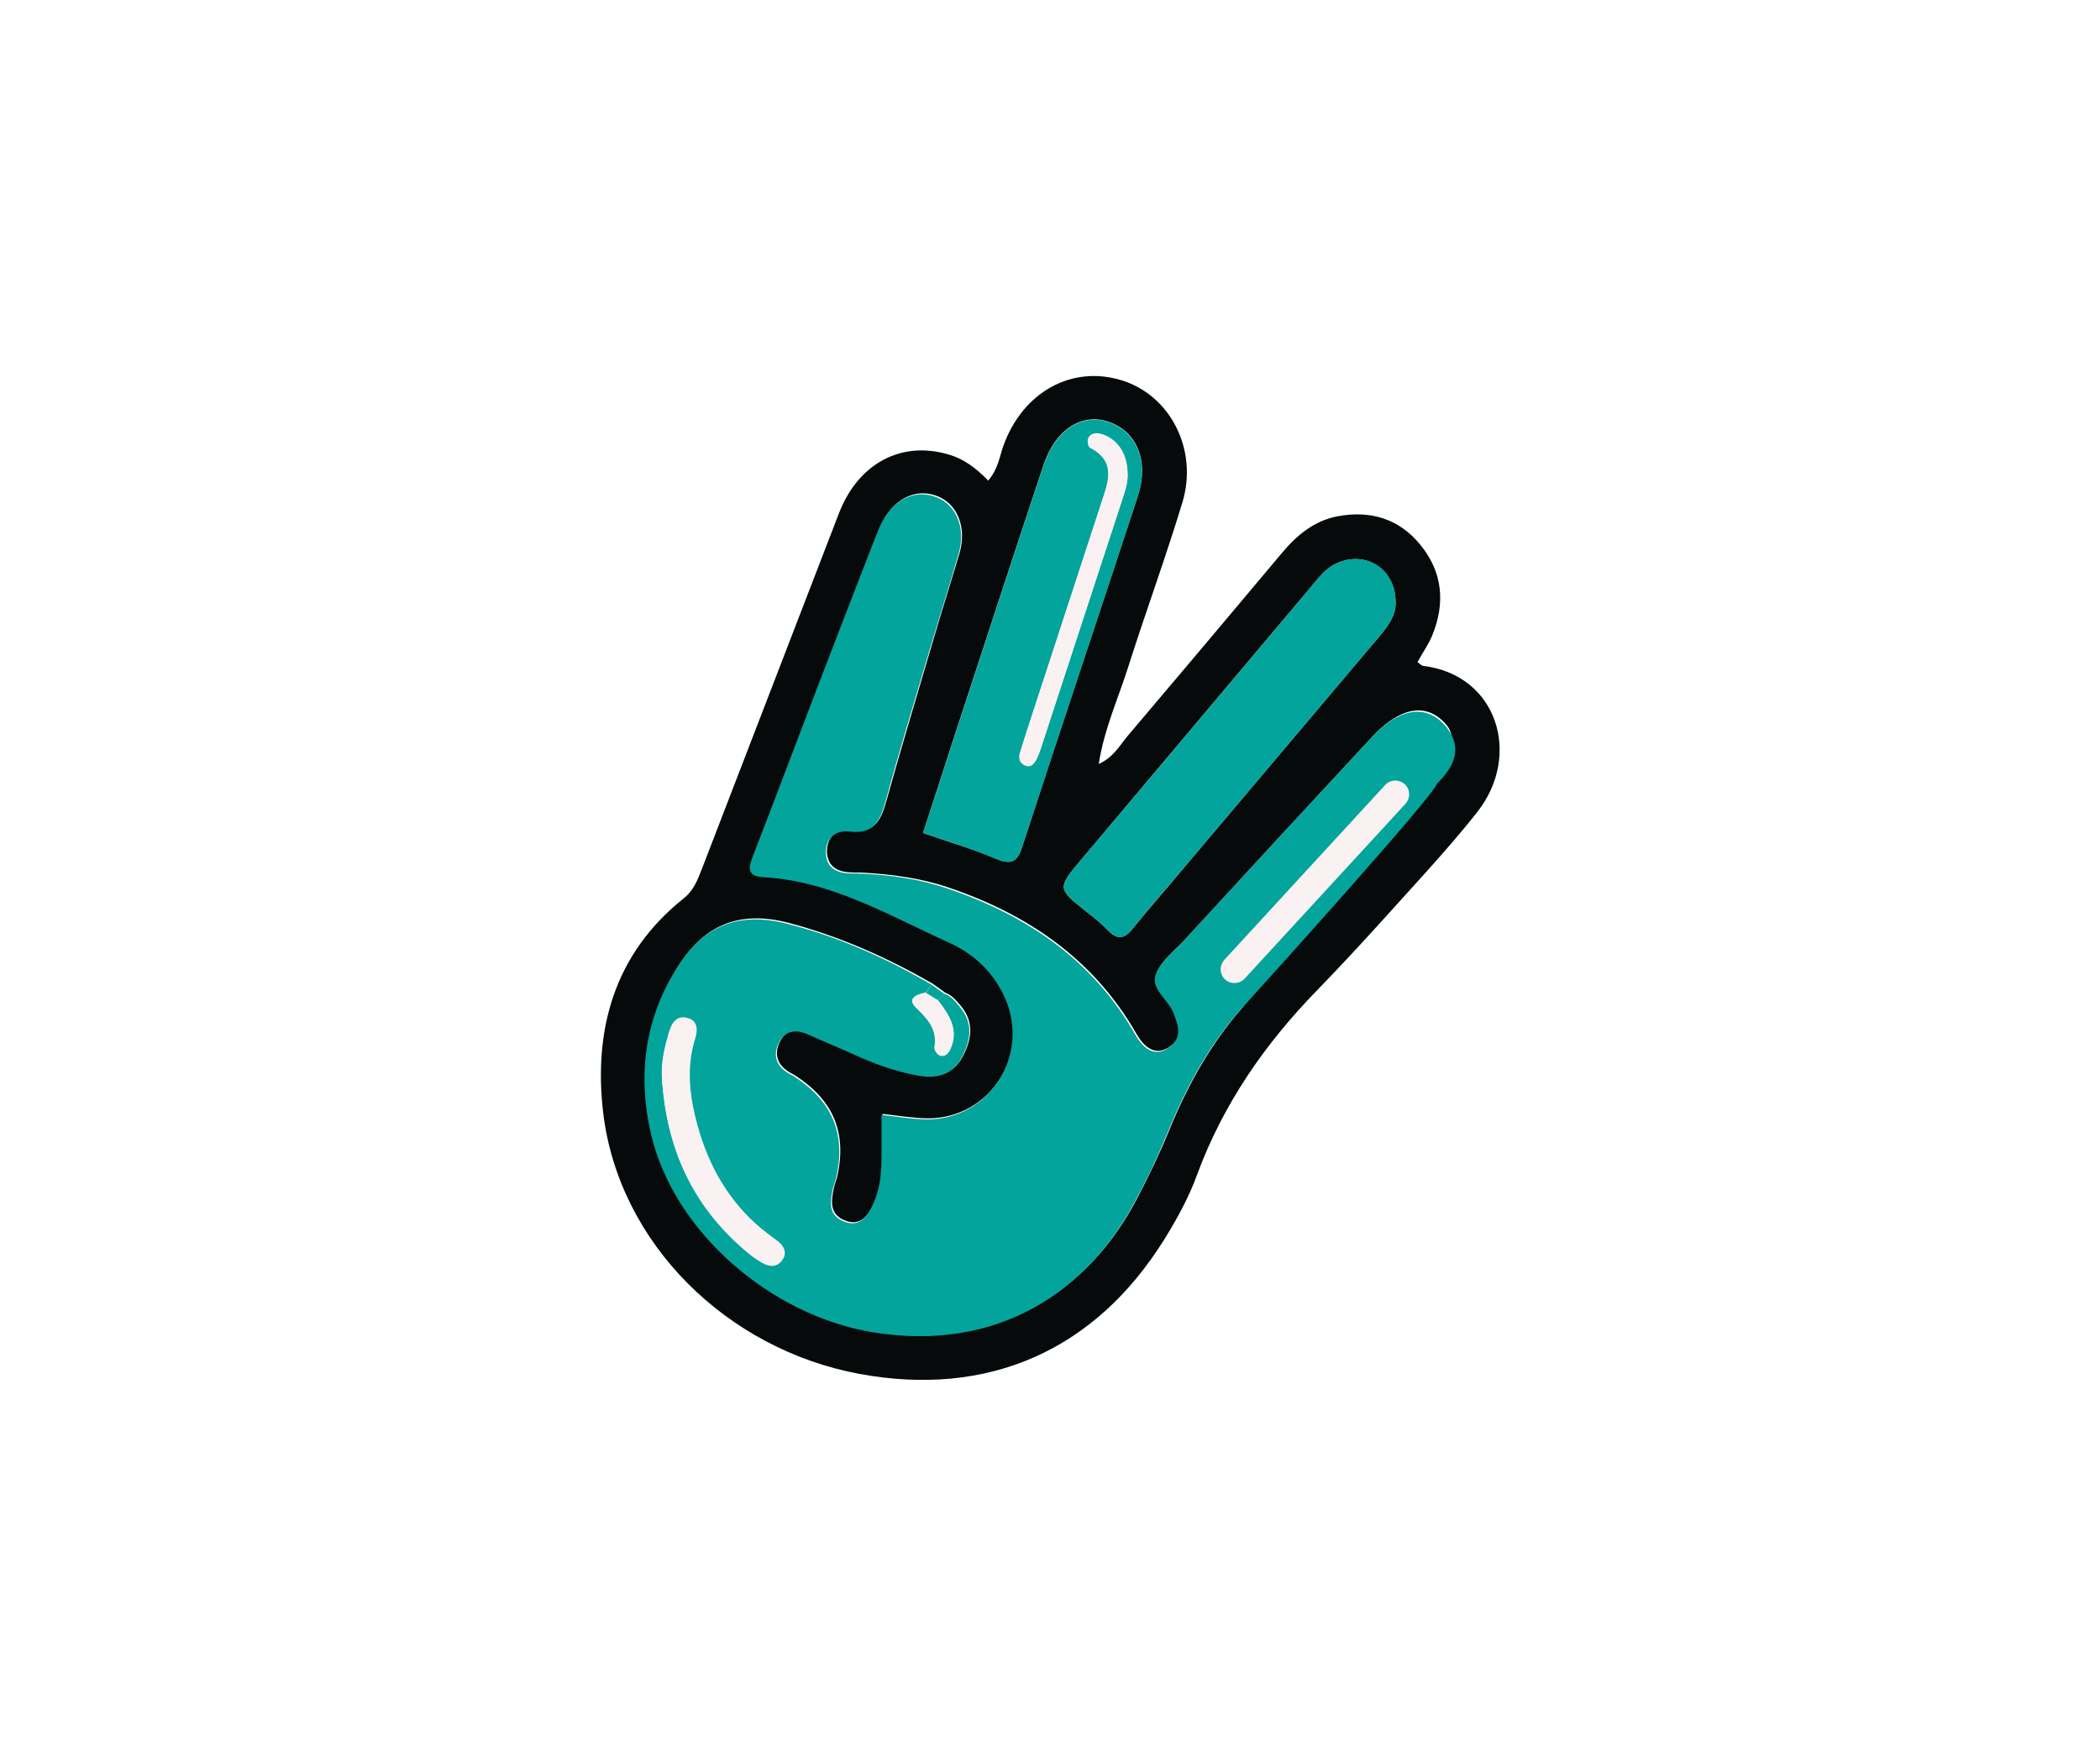
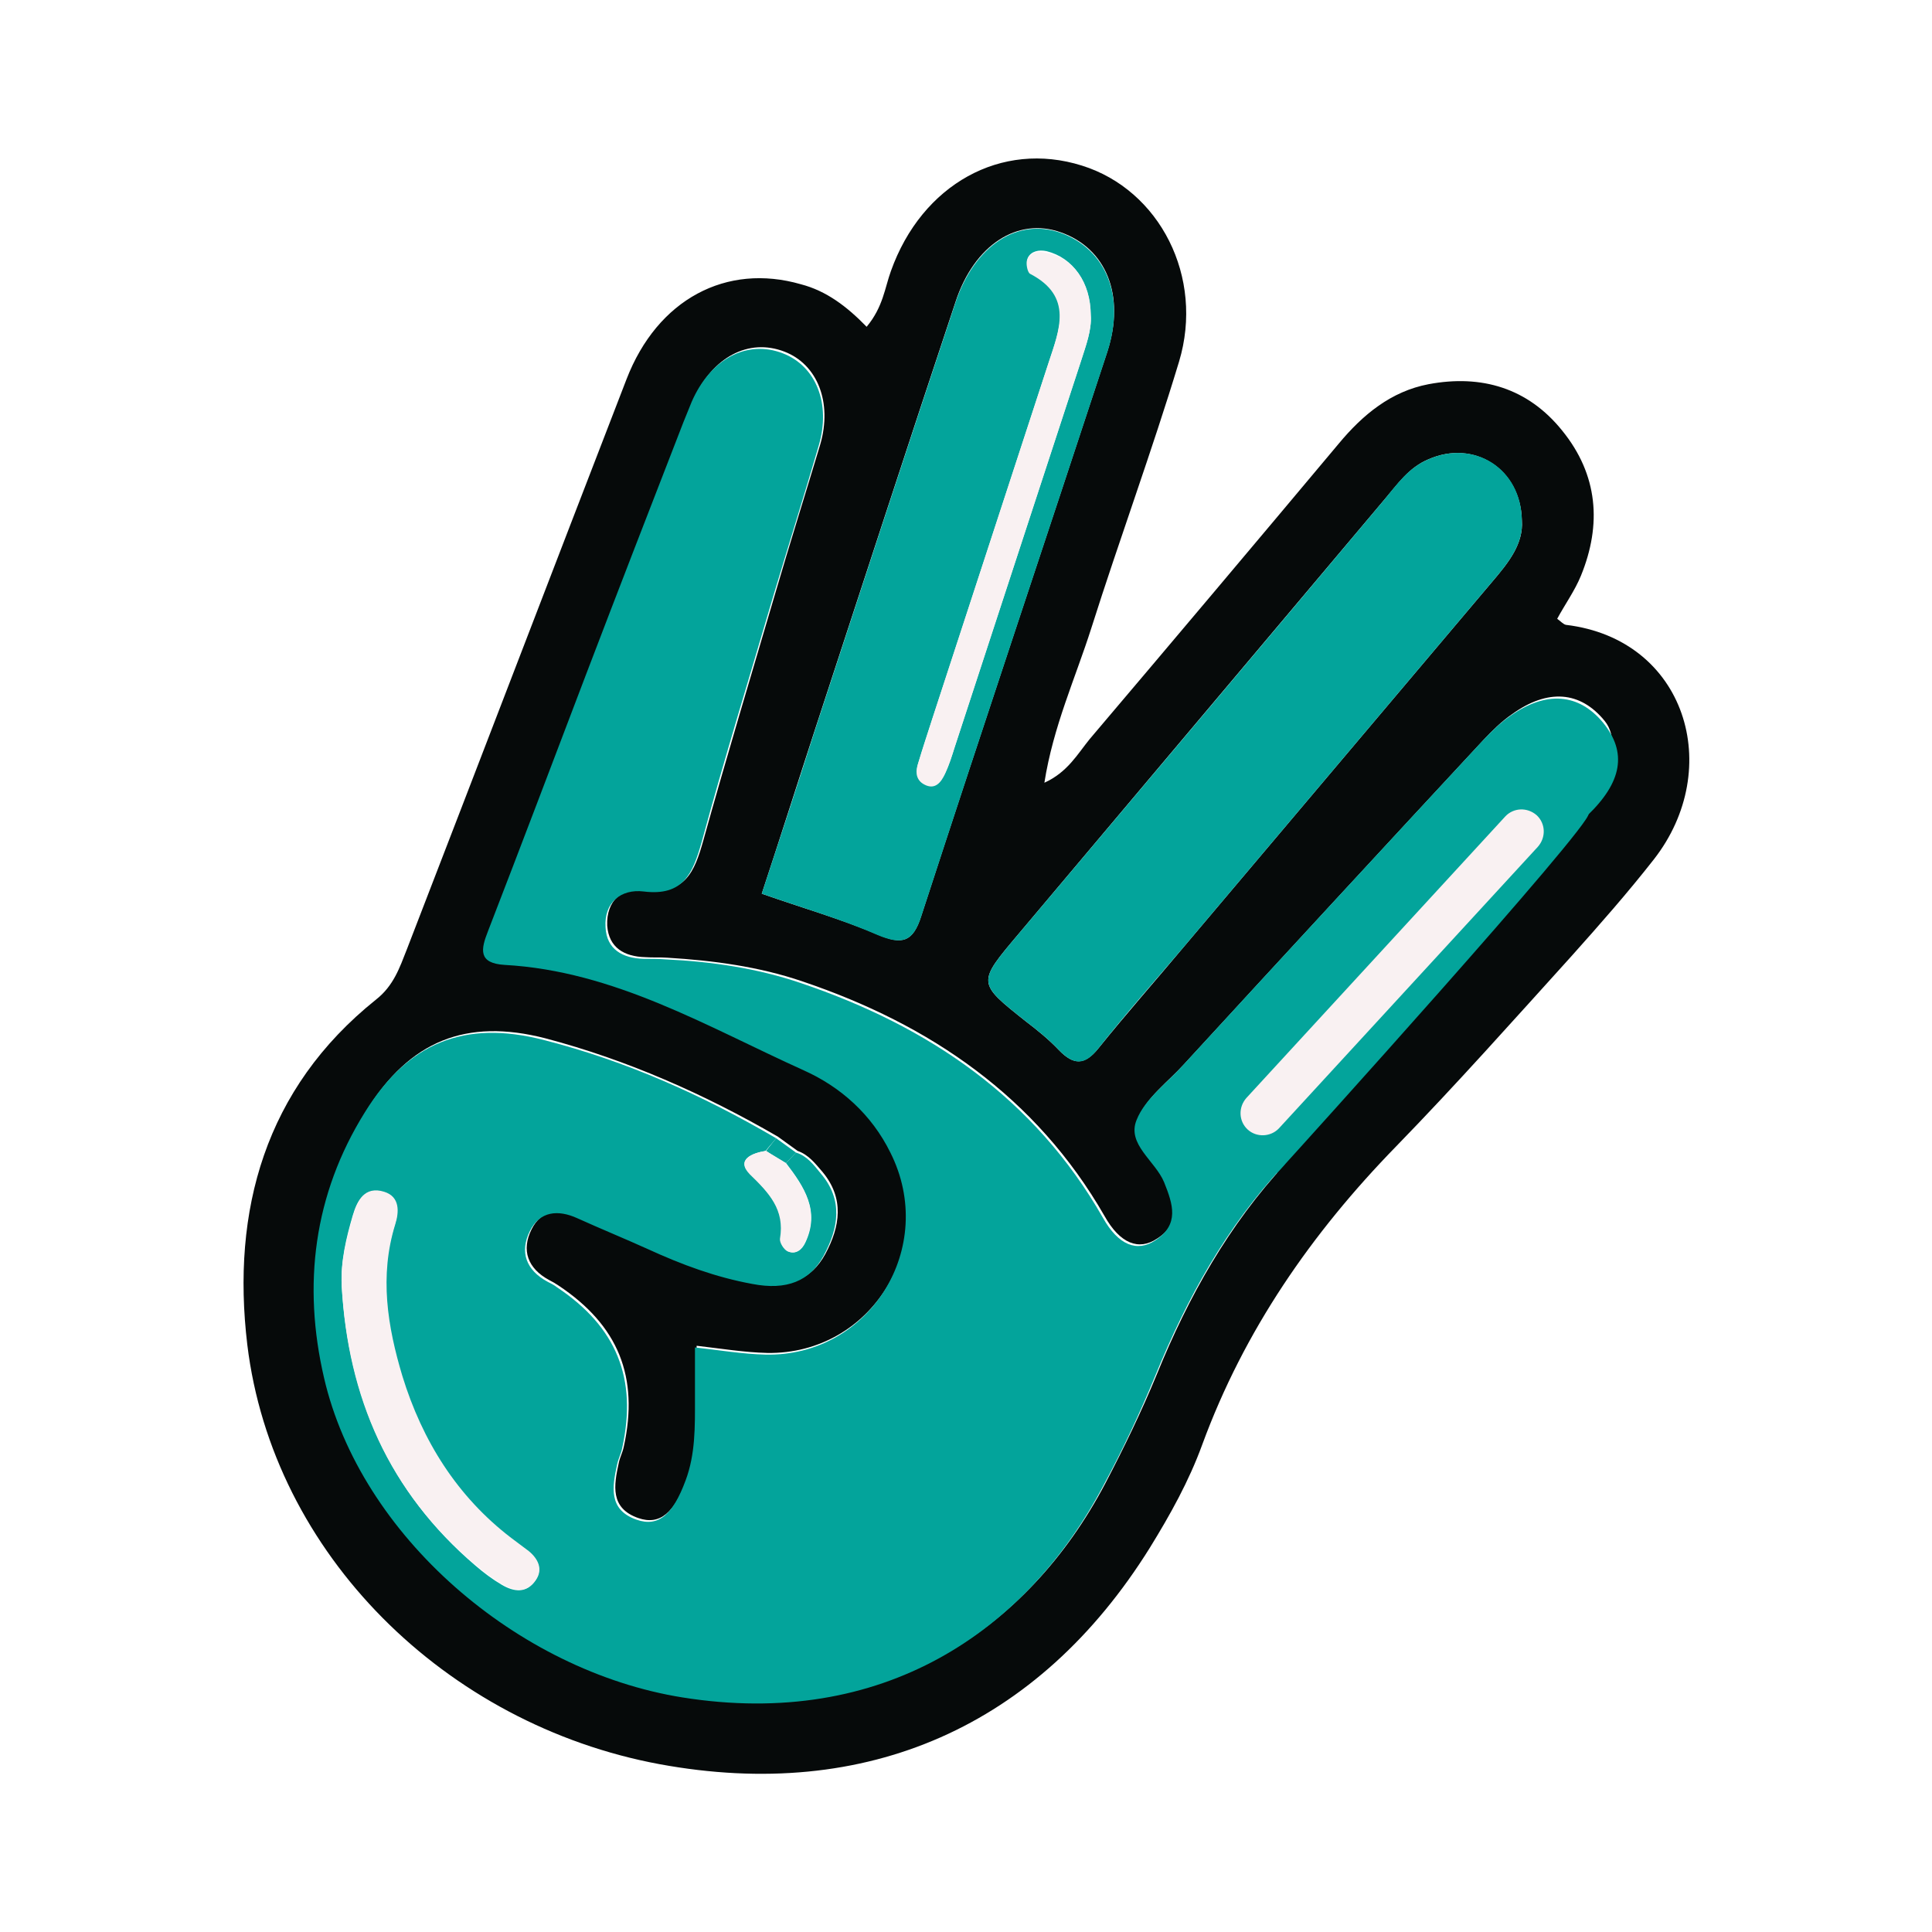
- <svg xmlns="http://www.w3.org/2000/svg" version="1.1" id="Layer_1" x="0px" y="0px" viewBox="0 0 612 511.8" style="enable-background:new 0 0 612 511.8;" xml:space="preserve">
+ <svg xmlns="http://www.w3.org/2000/svg" version="1.1" id="Layer_1" x="0px" y="0px" viewBox="0 0 350 350" style="enable-background:new 0 0 350 350;" xml:space="preserve">
  <style type="text/css">
	.st0{fill:#03A49B;}
	.st1{fill:#060A0A;}
	.st2{fill:#F9F1F2;}
</style>
  <g>
-     <polygon class="st0" points="357.6,281.9 363.3,295.7 418.9,230.6 418.9,226.2 418.3,221.9 413.6,221.9  " />
-     <path class="st1" d="M288,140.1c3-3.6,3.3-7.1,4.4-10.1c5.6-15.7,20-23.7,34.6-19.1c14.1,4.4,22.2,20.2,17.6,35.5   c-4.9,16.2-10.8,32.2-15.9,48.3c-2.9,9.1-6.9,17.8-8.5,28c4.2-1.9,6-5.2,8.2-7.9c15.1-17.8,30.1-35.6,45.1-53.5   c4.4-5.3,9.5-9.5,16.3-10.8c9.6-1.8,18,0.7,24.2,8.4c6.5,8,7.2,17,3.4,26.3c-1.1,2.7-2.9,5.2-4.3,7.8c0.7,0.5,1.1,1,1.6,1.1   c21.7,2.6,28.8,26,15.9,42.5c-4.7,6-9.8,11.8-14.9,17.5c-10.5,11.6-20.9,23.3-31.8,34.5c-15.3,15.7-27.5,33.3-35.1,54   c-2.4,6.6-5.8,12.7-9.5,18.7c-20.2,32.4-51.3,46.1-88.8,39.2c-38.8-7.2-70.1-38.1-74.7-76c-2.9-24.3,3.2-46.4,23.3-62.5   c3.2-2.5,4.3-5.8,5.6-9.1c13.3-34.4,26.5-68.9,39.8-103.3c5.6-14.5,18.1-21.1,31.6-17.2C280.7,133.6,284.4,136.4,288,140.1z    M418.8,228.3c0,0,7.3-11.4,2.9-16.8c-4.4-5.4-10.3-5.9-16.8-1.2c-1.9,1.3-3.6,3-5.2,4.7c-18.1,19.5-36.2,39.1-54.2,58.7   c-2.9,3.2-6.8,6-8.3,9.8c-1.8,4.4,3.4,7.4,5,11.3c1.7,4,2.8,7.7-1.6,10.5c-3.3,2.2-6.7,0.9-9.5-4.1c-12.4-21.6-31.6-34.7-54.7-42.5   c-7.9-2.7-16.2-3.8-24.5-4.3c-1.3-0.1-2.7,0-4-0.1c-3.8-0.1-6.6-1.7-6.9-5.7c-0.2-4.6,2.8-7.1,6.9-6.5c7.2,0.9,8.9-3.2,10.5-8.9   c4.2-15.1,8.7-30,13.1-45c2.6-8.9,5.4-17.8,8.1-26.8c2.2-7.6-0.5-14.5-6.5-16.8c-6.5-2.5-13.1,1-16.5,8.8c-0.5,1.2-1,2.5-1.5,3.7   c-5.9,15.2-11.7,30.4-17.6,45.6c-6,15.5-11.8,31.1-17.8,46.6c-1.3,3.3-1.8,5.9,3,6.1c19.9,1.1,36.7,11.2,54.2,19.1   c6.7,3,12.2,8,15.7,14.9c8.5,17.1-3.7,36.9-22.6,36.6c-4.2-0.1-8.4-0.8-12.8-1.3c0,3.4,0,6.3,0,9.3c0,5,0,10-1.7,14.8   c-2.3,6.1-4.9,8.5-8.9,7.1c-5.1-1.8-4.4-5.9-3.5-10c0.2-1,0.7-1.9,0.9-2.9c2.8-12.7-1-22-11.8-29.2c-0.6-0.4-1.1-0.7-1.7-1   c-3.9-2.1-5.1-5.4-3.2-9.2c1.8-3.6,5-3.9,8.6-2.3c4.2,1.9,8.6,3.6,12.8,5.6c6.1,2.8,12.3,5.1,18.9,6.3c6.2,1.2,10.4-0.5,12.9-5.1   c2.7-5,3.5-10.1-0.5-14.9c-1.3-1.5-2.5-3.1-4.5-3.8c-1.2-0.9-2.4-1.7-3.6-2.6c-13.3-7.7-27.3-13.9-42.1-17.8   c-14.4-3.7-24.6,0.5-32.4,13.1c-9.3,14.9-11.2,31.3-7.4,48.1c6.6,28.6,35,53.1,64.9,57.9c36.2,5.8,62.3-11.9,76.3-38.4   c3.4-6.5,6.6-13.1,9.4-19.9c5.7-14,13-27,23.3-38.1C365.1,290.4,419.3,230.5,418.8,228.3z M406.7,175.2   c-0.2-9.4-8.7-14.7-16.9-11.1c-3.6,1.5-5.6,4.5-8,7.3c-22.1,26.2-44.1,52.4-66.2,78.6c-7.6,9-7.6,8.9,1.2,15.9   c2.1,1.6,4.2,3.3,6,5.2c2.7,2.8,4.7,2.8,7.2-0.3c5-6.2,10.3-12.2,15.4-18.3c18.7-22.1,37.3-44.2,56-66.3   C404.3,182.8,407,179.4,406.7,175.2z M269,242.8c7.4,2.6,14.4,4.6,21,7.4c4.4,1.9,6.4,1.4,7.9-3.4c11.1-34.1,22.5-68.1,33.7-102.2   c3.3-10.2-0.2-18.7-8.4-21.6c-7.8-2.8-15.7,2.2-19.1,12.6c-8.6,25.8-17,51.7-25.5,77.6C275.4,223,272.3,232.8,269,242.8z" />
-     <path class="st0" d="M363.6,292c-10.4,11.1-17.6,24.1-23.3,38.1c-2.8,6.8-5.9,13.4-9.4,19.9c-14,26.5-40,44.2-76.3,38.4   c-29.9-4.8-58.3-29.3-64.9-57.9c-3.9-16.8-1.9-33.2,7.4-48.1c7.8-12.6,18-16.8,32.4-13.1c14.9,3.8,28.8,10,42.1,17.8   c-0.6,0.8-1.3,1.5-1.9,2.3c-2.5,0.4-5.4,1.6-2.8,4.2c3.5,3.4,6.4,6.5,5.5,11.7c-0.1,0.7,0.7,2,1.4,2.3c1.4,0.6,2.5-0.3,3.1-1.6   c2.7-5.7-0.2-10.1-3.5-14.4c0.6-0.6,1.2-1.3,1.8-1.9c2,0.6,3.2,2.2,4.5,3.8c4.1,4.8,3.2,9.9,0.5,14.9c-2.5,4.6-6.7,6.3-12.9,5.1   c-6.6-1.2-12.8-3.5-18.9-6.3c-4.2-1.9-8.6-3.7-12.8-5.6c-3.5-1.6-6.8-1.3-8.6,2.3c-1.9,3.8-0.7,7.1,3.2,9.2c0.6,0.3,1.2,0.6,1.7,1   c10.8,7.2,14.6,16.5,11.8,29.2c-0.2,1-0.7,1.9-0.9,2.9c-0.9,4.1-1.6,8.2,3.5,10c4,1.4,6.6-0.9,8.9-7.1c1.8-4.8,1.7-9.8,1.7-14.8   c0-2.9,0-5.9,0-9.3c4.5,0.5,8.6,1.2,12.8,1.3c18.9,0.4,31.2-19.5,22.6-36.6c-3.4-6.9-9-11.9-15.7-14.9c-17.5-7.9-34.3-18-54.2-19.1   c-4.8-0.3-4.3-2.8-3-6.1c6-15.5,11.9-31.1,17.8-46.6c5.8-15.2,11.7-30.4,17.6-45.6c0.5-1.2,1-2.5,1.5-3.7c3.4-7.8,10-11.3,16.5-8.8   c6,2.3,8.8,9.1,6.5,16.8c-2.6,8.9-5.4,17.8-8.1,26.8c-4.4,15-9,29.9-13.1,45c-1.6,5.6-3.3,9.8-10.5,8.9c-4.1-0.5-7.2,2-6.9,6.5   c0.2,4,3.1,5.6,6.9,5.7c1.3,0,2.7,0,4,0.1c8.3,0.4,16.6,1.6,24.5,4.3c23.1,7.8,42.3,20.8,54.7,42.5c2.8,5,6.2,6.3,9.5,4.1   c4.4-2.9,3.2-6.5,1.6-10.5c-1.6-3.9-6.8-6.9-5-11.3c1.5-3.8,5.4-6.6,8.3-9.8c18-19.6,36.1-39.2,54.2-58.7c1.6-1.7,3.3-3.4,5.2-4.7   c6.5-4.6,12.4-4.1,16.8,1.2c4.4,5.4,3.5,10.8-2.9,16.9c-1.4-6.2-2.4-6.8-6-2.8c-16.8,18.3-33.5,36.7-50.1,55.2   C359.2,284.6,365.1,290.4,363.6,292z M192.9,313.8c1.2,20.2,8.6,37.4,24.2,50.7c1.5,1.3,3.1,2.5,4.8,3.5c2.2,1.3,4.5,1.6,6.1-0.8   c1.3-2,0.5-3.8-1.3-5.2c-1-0.8-2.1-1.6-3.2-2.4c-9.9-7.5-16.2-17.6-19.7-29.3c-2.7-9-4.3-18.1-1.3-27.5c0.7-2.2,0.9-5-2-5.9   c-3.4-1.1-4.8,1.5-5.6,4.2C193.7,305.2,192.7,309.4,192.9,313.8z" />
-     <path class="st0" d="M406.7,175.2c0.3,4.2-2.4,7.6-5.3,11c-18.7,22.1-37.3,44.2-56,66.3c-5.2,6.1-10.5,12.1-15.4,18.3   c-2.5,3.2-4.5,3.1-7.2,0.3c-1.8-1.9-3.9-3.6-6-5.2c-8.8-7-8.8-6.9-1.2-15.9c22.1-26.2,44.2-52.4,66.2-78.6c2.3-2.8,4.4-5.8,8-7.3   C398,160.5,406.6,165.7,406.7,175.2z" />
-     <path class="st0" d="M269,242.8c3.3-10,6.5-19.8,9.6-29.5c8.5-25.9,16.9-51.8,25.5-77.6c3.5-10.4,11.3-15.4,19.1-12.6   c8.2,3,11.7,11.5,8.4,21.6c-11.2,34.1-22.6,68.1-33.7,102.2c-1.5,4.7-3.5,5.2-7.9,3.4C283.4,247.4,276.4,245.4,269,242.8z    M328.6,138c-0.1-6-3.2-10.4-8-11.6c-1.4-0.3-2.8,0-3.4,1.2c-0.3,0.7,0,2.4,0.5,2.6c7.9,4.1,5.3,10.2,3.3,16.3   c-7,21.4-14,42.9-21,64.3c-0.9,2.8-1.9,5.7-2.7,8.5c-0.4,1.4-0.1,2.8,1.2,3.4c2,1.1,3-0.4,3.8-1.9c0.7-1.5,1.2-3.1,1.7-4.7   c7.6-23.3,15.3-46.7,22.9-70C327.7,143.6,328.8,140.7,328.6,138z" />
-     <path class="st0" d="M271.6,287.1c1.2,0.9,2.4,1.7,3.6,2.6c-0.6,0.6-1.2,1.3-1.8,1.9c-1.2-0.7-2.4-1.4-3.6-2.2   C270.3,288.7,271,287.9,271.6,287.1z" />
-     <path class="st2" d="M192.9,313.8c-0.2-4.4,0.9-8.6,2.1-12.8c0.7-2.6,2.1-5.3,5.6-4.2c2.9,0.9,2.7,3.7,2,5.9   c-2.9,9.4-1.4,18.5,1.3,27.5c3.6,11.7,9.9,21.8,19.7,29.3c1.1,0.8,2.1,1.6,3.2,2.4c1.7,1.4,2.6,3.3,1.3,5.2   c-1.6,2.4-3.9,2.1-6.1,0.8c-1.7-1-3.3-2.2-4.8-3.5C201.4,351.2,194,334,192.9,313.8z" />
-     <path class="st2" d="M269.7,289.4c1.2,0.7,2.4,1.4,3.6,2.2c3.3,4.3,6.3,8.6,3.5,14.4c-0.6,1.3-1.7,2.2-3.1,1.6   c-0.7-0.3-1.5-1.6-1.4-2.3c0.9-5.3-2-8.3-5.5-11.7C264.3,291,267.2,289.8,269.7,289.4z" />
-     <path class="st2" d="M328.6,138c0.2,2.7-0.9,5.5-1.8,8.4c-7.6,23.3-15.3,46.7-22.9,70c-0.5,1.6-1,3.2-1.7,4.7   c-0.7,1.5-1.8,3-3.8,1.9c-1.3-0.7-1.6-2-1.2-3.4c0.9-2.8,1.8-5.7,2.7-8.5c7-21.4,14-42.9,21-64.3c2-6.1,4.6-12.2-3.3-16.3   c-0.5-0.3-0.8-2-0.5-2.6c0.6-1.3,2-1.6,3.4-1.2C325.4,127.6,328.6,132,328.6,138z" />
-     <path class="st2" d="M357,285.5L357,285.5c-1.6-1.5-1.7-4-0.2-5.7l46.9-51c1.5-1.6,4-1.7,5.7-0.2l0,0c1.6,1.5,1.7,4,0.2,5.7   l-46.9,51C361.2,286.9,358.6,287,357,285.5z" />
+     <polygon class="st0" points="226.6,201 232.3,214.8 287.9,149.7 287.9,145.3 287.3,141 282.6,141  " />
+     <path class="st1" d="M157,59.2c3-3.6,3.3-7.1,4.4-10.1c5.6-15.7,20-23.7,34.6-19.1c14.1,4.4,22.2,20.2,17.6,35.5   c-4.9,16.2-10.8,32.2-15.9,48.3c-2.9,9.1-6.9,17.8-8.5,28c4.2-1.9,6-5.2,8.2-7.9c15.1-17.8,30.1-35.6,45.1-53.5   c4.4-5.3,9.5-9.5,16.3-10.8c9.6-1.8,18,0.7,24.2,8.4c6.5,8,7.2,17,3.4,26.3c-1.1,2.7-2.9,5.2-4.3,7.8c0.7,0.5,1.1,1,1.6,1.1   c21.7,2.6,28.8,26,15.9,42.5c-4.7,6-9.8,11.8-14.9,17.5c-10.5,11.6-20.9,23.3-31.8,34.5c-15.3,15.7-27.5,33.3-35.1,54   c-2.4,6.6-5.8,12.7-9.5,18.7c-20.2,32.4-51.3,46.1-88.8,39.2c-38.8-7.2-70.1-38.1-74.7-76c-2.9-24.3,3.2-46.4,23.3-62.5   c3.2-2.5,4.3-5.8,5.6-9.1c13.3-34.4,26.5-68.9,39.8-103.3c5.6-14.5,18.1-21.1,31.6-17.2C149.7,52.7,153.4,55.5,157,59.2z    M287.8,147.4c0,0,7.3-11.4,2.9-16.8c-4.4-5.4-10.3-5.9-16.8-1.2c-1.9,1.3-3.6,3-5.2,4.7c-18.1,19.5-36.2,39.1-54.2,58.7   c-2.9,3.2-6.8,6-8.3,9.8c-1.8,4.4,3.4,7.4,5,11.3c1.7,4,2.8,7.7-1.6,10.5c-3.3,2.2-6.7,0.9-9.5-4.1c-12.4-21.6-31.6-34.7-54.7-42.5   c-7.9-2.7-16.2-3.8-24.5-4.3c-1.3-0.1-2.7,0-4-0.1c-3.8-0.1-6.6-1.7-6.9-5.7c-0.2-4.6,2.8-7.1,6.9-6.5c7.2,0.9,8.9-3.2,10.5-8.9   c4.2-15.1,8.7-30,13.1-45c2.6-8.9,5.4-17.8,8.1-26.8c2.2-7.6-0.5-14.5-6.5-16.8c-6.5-2.5-13.1,1-16.5,8.8c-0.5,1.2-1,2.5-1.5,3.7   c-5.9,15.2-11.7,30.4-17.6,45.6c-6,15.5-11.8,31.1-17.8,46.6c-1.3,3.3-1.8,5.9,3,6.1c19.9,1.1,36.7,11.2,54.2,19.1   c6.7,3,12.2,8,15.7,14.9c8.5,17.1-3.7,36.9-22.6,36.6c-4.2-0.1-8.4-0.8-12.8-1.3c0,3.4,0,6.3,0,9.3c0,5,0,10-1.7,14.8   c-2.3,6.1-4.9,8.5-8.9,7.1c-5.1-1.8-4.4-5.9-3.5-10c0.2-1,0.7-1.9,0.9-2.9c2.8-12.7-1-22-11.8-29.2c-0.6-0.4-1.1-0.7-1.7-1   c-3.9-2.1-5.1-5.4-3.2-9.2c1.8-3.6,5-3.9,8.6-2.3c4.2,1.9,8.6,3.6,12.8,5.6c6.1,2.8,12.3,5.1,18.9,6.3c6.2,1.2,10.4-0.5,12.9-5.1   c2.7-5,3.5-10.1-0.5-14.9c-1.3-1.5-2.5-3.1-4.5-3.8c-1.2-0.9-2.4-1.7-3.6-2.6c-13.3-7.7-27.3-13.9-42.1-17.8   c-14.4-3.7-24.6,0.5-32.4,13.1c-9.3,14.9-11.2,31.3-7.4,48.1c6.6,28.6,35,53.1,64.9,57.9c36.2,5.8,62.3-11.9,76.3-38.4   c3.4-6.5,6.6-13.1,9.4-19.9c5.7-14,13-27,23.3-38.1C234.1,209.5,288.3,149.6,287.8,147.4z M275.7,94.3c-0.2-9.4-8.7-14.7-16.9-11.1   c-3.6,1.5-5.6,4.5-8,7.3c-22.1,26.2-44.1,52.4-66.2,78.6c-7.6,9-7.6,8.9,1.2,15.9c2.1,1.6,4.2,3.3,6,5.2c2.7,2.8,4.7,2.8,7.2-0.3   c5-6.2,10.3-12.2,15.4-18.3c18.7-22.1,37.3-44.2,56-66.3C273.3,101.9,276,98.5,275.7,94.3z M138,161.9c7.4,2.6,14.4,4.6,21,7.4   c4.4,1.9,6.4,1.4,7.9-3.4c11.1-34.1,22.5-68.1,33.7-102.2c3.3-10.2-0.2-18.7-8.4-21.6c-7.8-2.8-15.7,2.2-19.1,12.6   c-8.6,25.8-17,51.7-25.5,77.6C144.4,142.1,141.3,151.9,138,161.9z" />
+     <path class="st0" d="M232.6,211.1c-10.4,11.1-17.6,24.1-23.3,38.1c-2.8,6.8-5.9,13.4-9.4,19.9c-14,26.5-40,44.2-76.3,38.4   c-29.9-4.8-58.3-29.3-64.9-57.9c-3.9-16.8-1.9-33.2,7.4-48.1c7.8-12.6,18-16.8,32.4-13.1c14.9,3.8,28.8,10,42.1,17.8   c-0.6,0.8-1.3,1.5-1.9,2.3c-2.5,0.4-5.4,1.6-2.8,4.2c3.5,3.4,6.4,6.5,5.5,11.7c-0.1,0.7,0.7,2,1.4,2.3c1.4,0.6,2.5-0.3,3.1-1.6   c2.7-5.7-0.2-10.1-3.5-14.4c0.6-0.6,1.2-1.3,1.8-1.9c2,0.6,3.2,2.2,4.5,3.8c4.1,4.8,3.2,9.9,0.5,14.9c-2.5,4.6-6.7,6.3-12.9,5.1   c-6.6-1.2-12.8-3.5-18.9-6.3c-4.2-1.9-8.6-3.7-12.8-5.6c-3.5-1.6-6.8-1.3-8.6,2.3c-1.9,3.8-0.7,7.1,3.2,9.2c0.6,0.3,1.2,0.6,1.7,1   c10.8,7.2,14.6,16.5,11.8,29.2c-0.2,1-0.7,1.9-0.9,2.9c-0.9,4.1-1.6,8.2,3.5,10c4,1.4,6.6-0.9,8.9-7.1c1.8-4.8,1.7-9.8,1.7-14.8   c0-2.9,0-5.9,0-9.3c4.5,0.5,8.6,1.2,12.8,1.3c18.9,0.4,31.2-19.5,22.6-36.6c-3.4-6.9-9-11.9-15.7-14.9c-17.5-7.9-34.3-18-54.2-19.1   c-4.8-0.3-4.3-2.8-3-6.1c6-15.5,11.9-31.1,17.8-46.6c5.8-15.2,11.7-30.4,17.6-45.6c0.5-1.2,1-2.5,1.5-3.7c3.4-7.8,10-11.3,16.5-8.8   c6,2.3,8.8,9.1,6.5,16.8c-2.6,8.9-5.4,17.8-8.1,26.8c-4.4,15-9,29.9-13.1,45c-1.6,5.6-3.3,9.8-10.5,8.9c-4.1-0.5-7.2,2-6.9,6.5   c0.2,4,3.1,5.6,6.9,5.7c1.3,0,2.7,0,4,0.1c8.3,0.4,16.6,1.6,24.5,4.3c23.1,7.8,42.3,20.8,54.7,42.5c2.8,5,6.2,6.3,9.5,4.1   c4.4-2.9,3.2-6.5,1.6-10.5c-1.6-3.9-6.8-6.9-5-11.3c1.5-3.8,5.4-6.6,8.3-9.8c18-19.6,36.1-39.2,54.2-58.7c1.6-1.7,3.3-3.4,5.2-4.7   c6.5-4.6,12.4-4.1,16.8,1.2c4.4,5.4,3.5,10.8-2.9,16.9c-1.4-6.2-2.4-6.8-6-2.8c-16.8,18.3-33.5,36.7-50.1,55.2   C228.2,203.7,234.1,209.5,232.6,211.1z M61.9,232.9c1.2,20.2,8.6,37.4,24.2,50.7c1.5,1.3,3.1,2.5,4.8,3.5c2.2,1.3,4.5,1.6,6.1-0.8   c1.3-2,0.5-3.8-1.3-5.2c-1-0.8-2.1-1.6-3.2-2.4c-9.9-7.5-16.2-17.6-19.7-29.3c-2.7-9-4.3-18.1-1.3-27.5c0.7-2.2,0.9-5-2-5.9   c-3.4-1.1-4.8,1.5-5.6,4.2C62.7,224.3,61.7,228.5,61.9,232.9z" />
+     <path class="st0" d="M275.7,94.3c0.3,4.2-2.4,7.6-5.3,11c-18.7,22.1-37.3,44.2-56,66.3c-5.2,6.1-10.5,12.1-15.4,18.3   c-2.5,3.2-4.5,3.1-7.2,0.3c-1.8-1.9-3.9-3.6-6-5.2c-8.8-7-8.8-6.9-1.2-15.9c22.1-26.2,44.2-52.4,66.2-78.6c2.3-2.8,4.4-5.8,8-7.3   C267,79.6,275.6,84.8,275.7,94.3z" />
+     <path class="st0" d="M138,161.9c3.3-10,6.5-19.8,9.6-29.5c8.5-25.9,16.9-51.8,25.5-77.6c3.5-10.4,11.3-15.4,19.1-12.6   c8.2,3,11.7,11.5,8.4,21.6C189.4,97.9,178,131.9,166.9,166c-1.5,4.7-3.5,5.2-7.9,3.4C152.4,166.5,145.4,164.5,138,161.9z    M197.6,57.1c-0.1-6-3.2-10.4-8-11.6c-1.4-0.3-2.8,0-3.4,1.2c-0.3,0.7,0,2.4,0.5,2.6c7.9,4.1,5.3,10.2,3.3,16.3   c-7,21.4-14,42.9-21,64.3c-0.9,2.8-1.9,5.7-2.7,8.5c-0.4,1.4-0.1,2.8,1.2,3.4c2,1.1,3-0.4,3.8-1.9c0.7-1.5,1.2-3.1,1.7-4.7   c7.6-23.3,15.3-46.7,22.9-70C196.7,62.7,197.8,59.8,197.6,57.1z" />
+     <path class="st0" d="M140.6,206.2c1.2,0.9,2.4,1.7,3.6,2.6c-0.6,0.6-1.2,1.3-1.8,1.9c-1.2-0.7-2.4-1.4-3.6-2.2   C139.3,207.8,140,207,140.6,206.2z" />
+     <path class="st2" d="M61.9,232.9c-0.2-4.4,0.9-8.6,2.1-12.8c0.7-2.6,2.1-5.3,5.6-4.2c2.9,0.9,2.7,3.7,2,5.9   c-2.9,9.4-1.4,18.5,1.3,27.5c3.6,11.7,9.9,21.8,19.7,29.3c1.1,0.8,2.1,1.6,3.2,2.4c1.7,1.4,2.6,3.3,1.3,5.2   c-1.6,2.4-3.9,2.1-6.1,0.8c-1.7-1-3.3-2.2-4.8-3.5C70.4,270.3,63,253.1,61.9,232.9z" />
+     <path class="st2" d="M138.7,208.5c1.2,0.7,2.4,1.4,3.6,2.2c3.3,4.3,6.3,8.6,3.5,14.4c-0.6,1.3-1.7,2.2-3.1,1.6   c-0.7-0.3-1.5-1.6-1.4-2.3c0.9-5.3-2-8.3-5.5-11.7C133.3,210.1,136.2,208.9,138.7,208.5z" />
+     <path class="st2" d="M197.6,57.1c0.2,2.7-0.9,5.5-1.8,8.4c-7.6,23.3-15.3,46.7-22.9,70c-0.5,1.6-1,3.2-1.7,4.7s-1.8,3-3.8,1.9   c-1.3-0.7-1.6-2-1.2-3.4c0.9-2.8,1.8-5.7,2.7-8.5c7-21.4,14-42.9,21-64.3c2-6.1,4.6-12.2-3.3-16.3c-0.5-0.3-0.8-2-0.5-2.6   c0.6-1.3,2-1.6,3.4-1.2C194.4,46.7,197.6,51.1,197.6,57.1z" />
+     <path class="st2" d="M226,204.6L226,204.6c-1.6-1.5-1.7-4-0.2-5.7l46.9-51c1.5-1.6,4-1.7,5.7-0.2l0,0c1.6,1.5,1.7,4,0.2,5.7   l-46.9,51C230.2,206,227.6,206.1,226,204.6z" />
  </g>
</svg>
